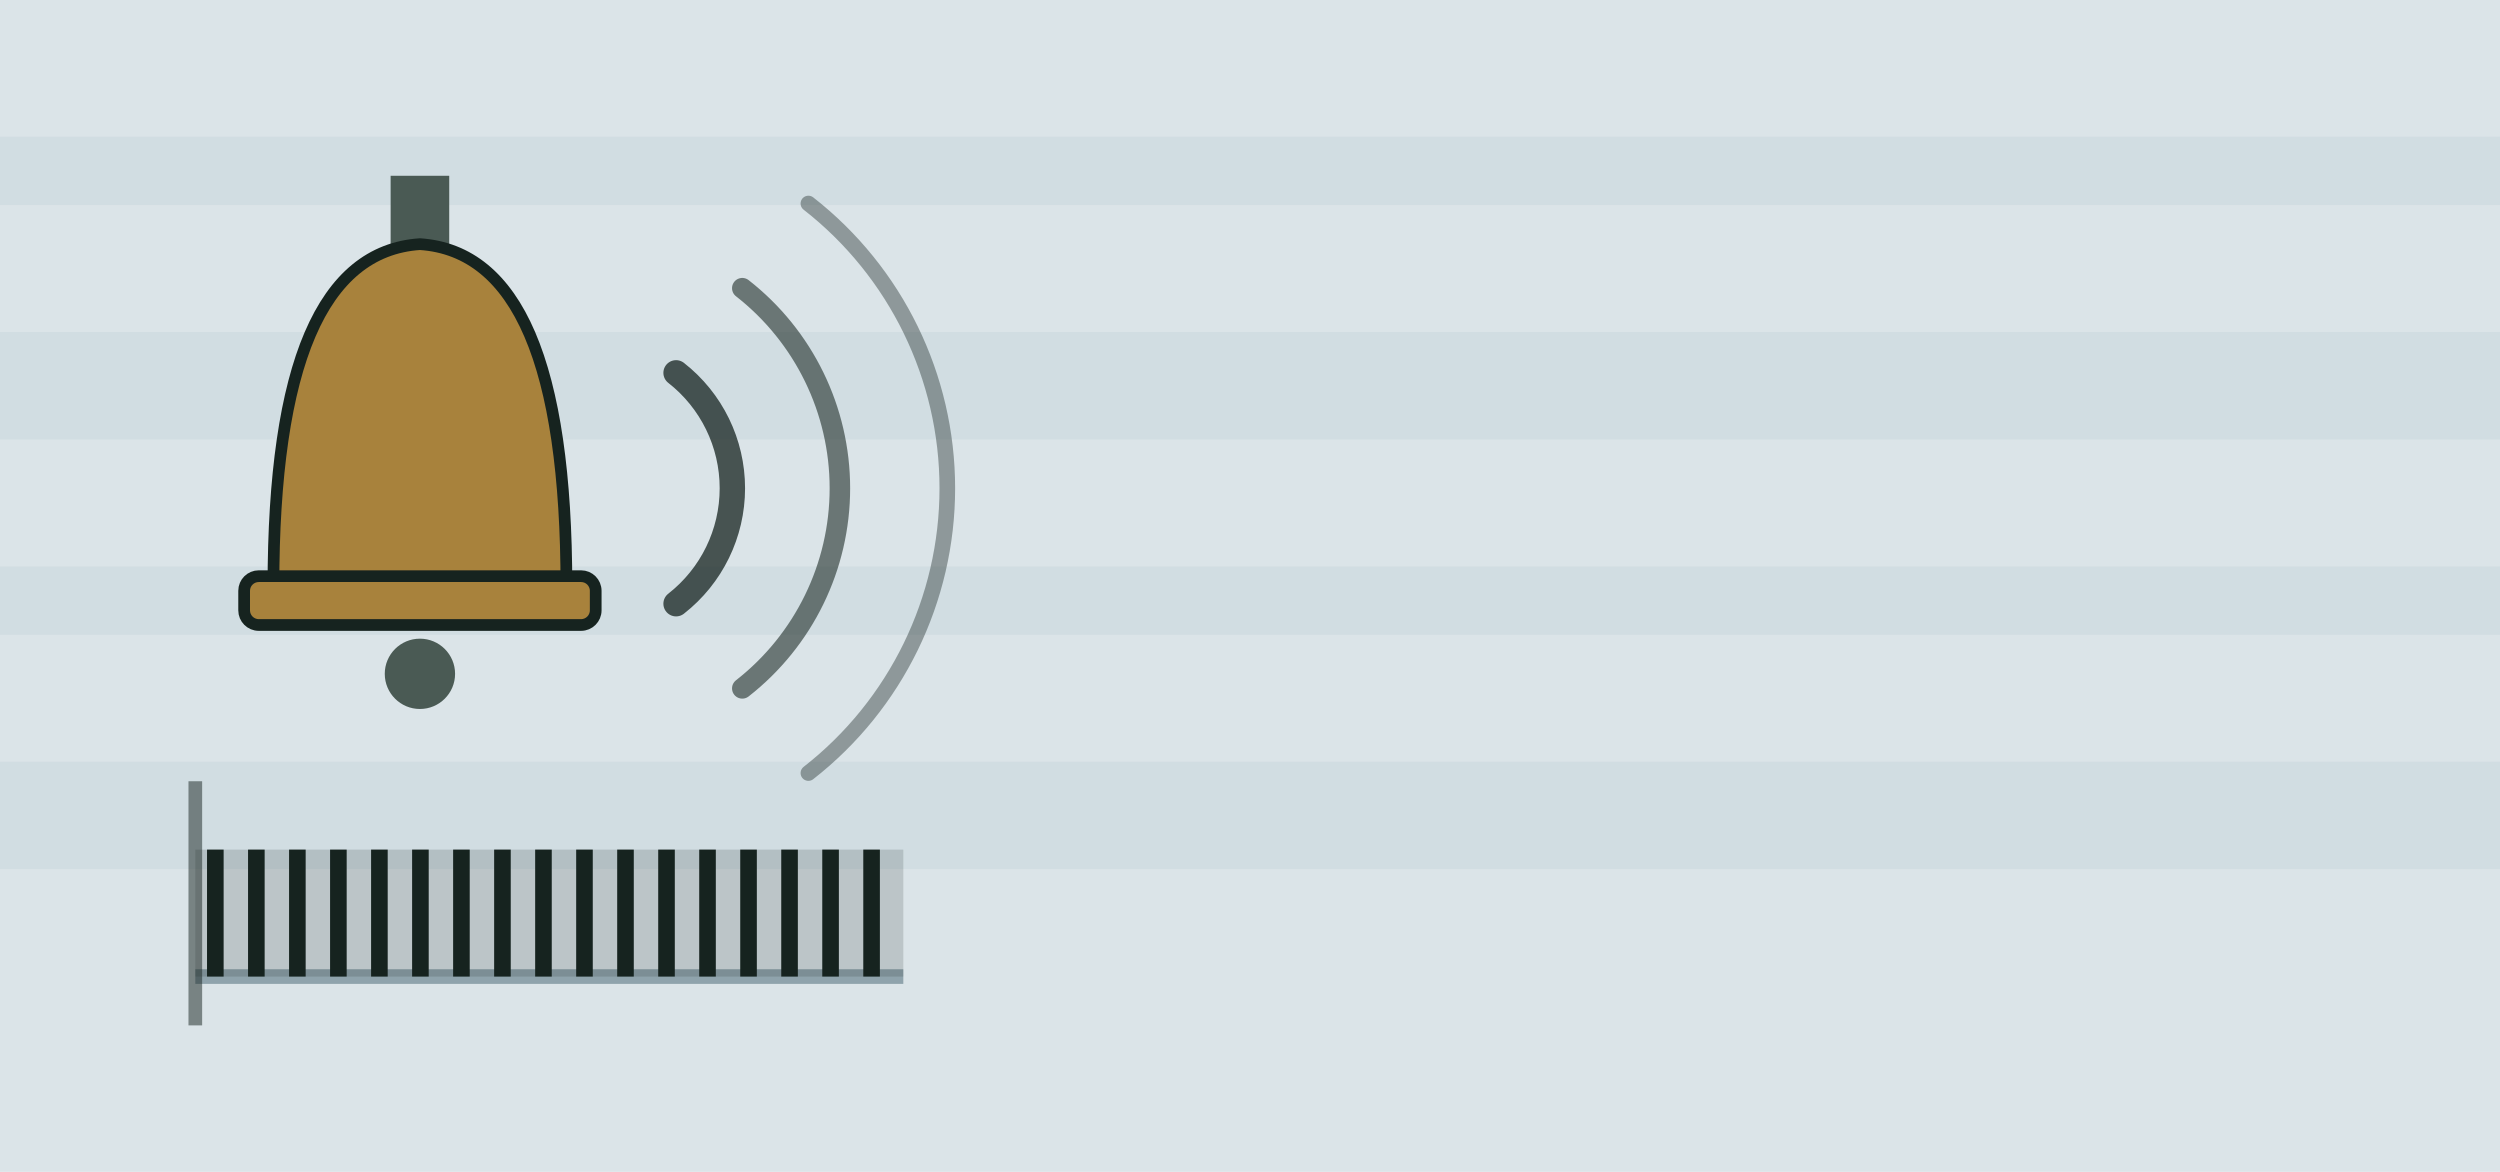
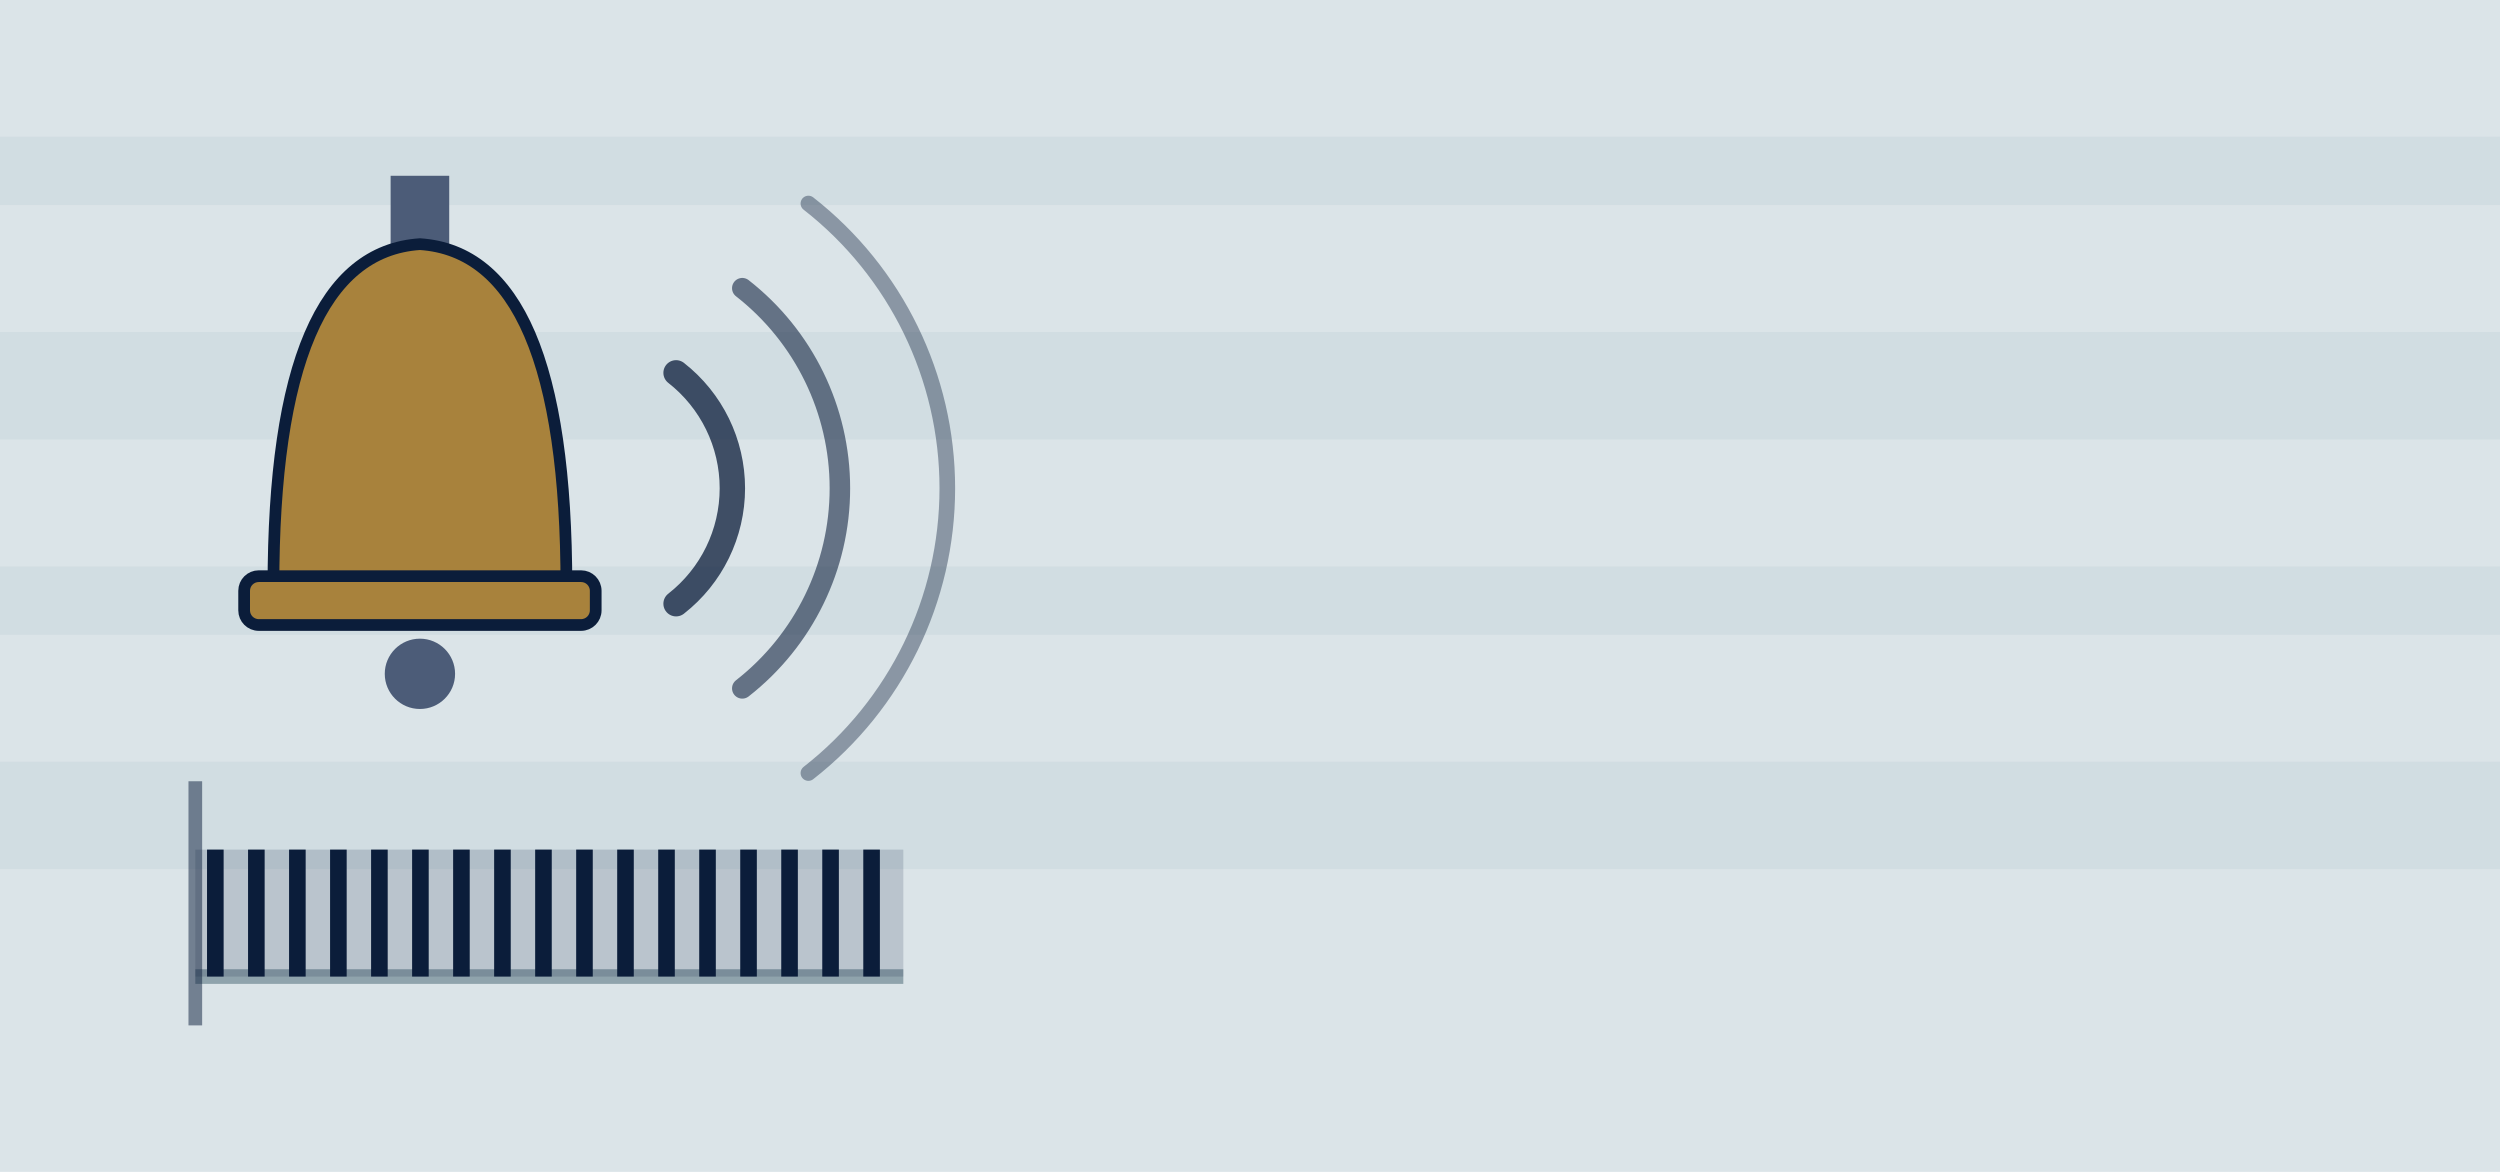
<svg xmlns="http://www.w3.org/2000/svg" viewBox="0 0 256 120" width="256" height="120" role="img">
  <style>.son{opacity:1;animation:brumemouillage-son 6.2s step-end infinite}@keyframes brumemouillage-son{0%{opacity:1}80.65%{opacity:0}100%{opacity:0}}@keyframes propagation{from{transform:scale(0.62);opacity:0.95}to{transform:scale(1.12);opacity:0.1}}.onde{transform-box:view-box;transform-origin:60px 50px;animation:propagation 1.05s linear infinite}.curseur{transform-box:view-box;animation:brumemouillage-balayage 6.2s linear infinite}@keyframes brumemouillage-balayage{from{transform:translateX(0)}to{transform:translateX(72.50px)}}@media (prefers-reduced-motion:reduce){.son,.onde{animation:none}.son{opacity:1}.curseur{display:none}}</style>
  <rect width="256" height="120" fill="#dbe4e8" />
  <rect x="0" y="14" width="256" height="7" fill="#c9d6dc" fill-opacity="0.55" />
  <rect x="0" y="34" width="256" height="11" fill="#c9d6dc" fill-opacity="0.55" />
  <rect x="0" y="58" width="256" height="7" fill="#c9d6dc" fill-opacity="0.55" />
  <rect x="0" y="78" width="256" height="11" fill="#c9d6dc" fill-opacity="0.55" />
  <g class="son">
    <g class="onde">
-       <path d="M69.23,38.18 A15,15 0 0 1 69.23,61.82" fill="none" stroke="#16231f" stroke-width="2.6" stroke-linecap="round" stroke-opacity="0.75" />
-       <path d="M76.01,29.51 A26,26 0 0 1 76.01,70.49" fill="none" stroke="#16231f" stroke-width="2.1" stroke-linecap="round" stroke-opacity="0.57" />
-       <path d="M82.78,20.84 A37,37 0 0 1 82.78,79.16" fill="none" stroke="#16231f" stroke-width="1.6" stroke-linecap="round" stroke-opacity="0.39" />
+       <path d="M69.23,38.18 A15,15 0 0 1 69.23,61.82" fill="none" stroke="#0b1d3a" stroke-width="2.6" stroke-linecap="round" stroke-opacity="0.75" />
+       <path d="M76.01,29.51 A26,26 0 0 1 76.01,70.49" fill="none" stroke="#0b1d3a" stroke-width="2.1" stroke-linecap="round" stroke-opacity="0.57" />
+       <path d="M82.78,20.84 A37,37 0 0 1 82.78,79.16" fill="none" stroke="#0b1d3a" stroke-width="1.6" stroke-linecap="round" stroke-opacity="0.39" />
    </g>
  </g>
-   <rect x="40" y="18" width="6" height="7" fill="#4a5a54" />
-   <path d="M28,60 Q28,26 43,25 Q58,26 58,60 Z" fill="#a8823c" stroke="#16231f" stroke-width="1.2" stroke-linejoin="round" />
-   <rect x="25" y="59" width="36" height="5" rx="1.5" fill="#a8823c" stroke="#16231f" stroke-width="1.2" />
-   <circle cx="43" cy="69" r="3.6" fill="#4a5a54" />
+   <rect x="40" y="18" width="6" height="7" fill="#4c5c78" />
+   <path d="M28,60 Q28,26 43,25 Q58,26 58,60 Z" fill="#a8823c" stroke="#0b1d3a" stroke-width="1.2" stroke-linejoin="round" />
+   <rect x="25" y="59" width="36" height="5" rx="1.5" fill="#a8823c" stroke="#0b1d3a" stroke-width="1.2" />
+   <circle cx="43" cy="69" r="3.6" fill="#4c5c78" />
  <line x1="20" y1="100" x2="92.50" y2="100" stroke="#8fa3ac" stroke-width="1.5" />
-   <rect x="20.00" y="87" width="72.50" height="13" fill="#16231f" fill-opacity="0.16" />
-   <rect x="21.20" y="87" width="1.7" height="13" fill="#16231f" />
-   <rect x="25.40" y="87" width="1.7" height="13" fill="#16231f" />
-   <rect x="29.60" y="87" width="1.7" height="13" fill="#16231f" />
-   <rect x="33.80" y="87" width="1.7" height="13" fill="#16231f" />
-   <rect x="38.00" y="87" width="1.7" height="13" fill="#16231f" />
-   <rect x="42.20" y="87" width="1.7" height="13" fill="#16231f" />
-   <rect x="46.40" y="87" width="1.7" height="13" fill="#16231f" />
-   <rect x="50.60" y="87" width="1.7" height="13" fill="#16231f" />
-   <rect x="54.80" y="87" width="1.7" height="13" fill="#16231f" />
-   <rect x="59.00" y="87" width="1.7" height="13" fill="#16231f" />
-   <rect x="63.20" y="87" width="1.7" height="13" fill="#16231f" />
-   <rect x="67.40" y="87" width="1.7" height="13" fill="#16231f" />
-   <rect x="71.60" y="87" width="1.7" height="13" fill="#16231f" />
-   <rect x="75.80" y="87" width="1.7" height="13" fill="#16231f" />
-   <rect x="80.00" y="87" width="1.7" height="13" fill="#16231f" />
-   <rect x="84.20" y="87" width="1.7" height="13" fill="#16231f" />
-   <rect x="88.40" y="87" width="1.7" height="13" fill="#16231f" />
+   <rect x="20.00" y="87" width="72.50" height="13" fill="#0b1d3a" fill-opacity="0.16" />
+   <rect x="21.20" y="87" width="1.7" height="13" fill="#0b1d3a" />
+   <rect x="25.40" y="87" width="1.7" height="13" fill="#0b1d3a" />
+   <rect x="29.60" y="87" width="1.7" height="13" fill="#0b1d3a" />
+   <rect x="33.80" y="87" width="1.7" height="13" fill="#0b1d3a" />
+   <rect x="38.00" y="87" width="1.7" height="13" fill="#0b1d3a" />
+   <rect x="42.20" y="87" width="1.7" height="13" fill="#0b1d3a" />
+   <rect x="46.40" y="87" width="1.7" height="13" fill="#0b1d3a" />
+   <rect x="50.60" y="87" width="1.7" height="13" fill="#0b1d3a" />
+   <rect x="54.80" y="87" width="1.7" height="13" fill="#0b1d3a" />
+   <rect x="59.00" y="87" width="1.7" height="13" fill="#0b1d3a" />
+   <rect x="63.20" y="87" width="1.7" height="13" fill="#0b1d3a" />
+   <rect x="67.40" y="87" width="1.7" height="13" fill="#0b1d3a" />
+   <rect x="71.60" y="87" width="1.7" height="13" fill="#0b1d3a" />
+   <rect x="75.80" y="87" width="1.7" height="13" fill="#0b1d3a" />
+   <rect x="80.00" y="87" width="1.7" height="13" fill="#0b1d3a" />
+   <rect x="84.20" y="87" width="1.7" height="13" fill="#0b1d3a" />
+   <rect x="88.40" y="87" width="1.7" height="13" fill="#0b1d3a" />
  <g class="curseur">
-     <line x1="20" y1="80" x2="20" y2="105" stroke="#16231f" stroke-width="1.4" stroke-opacity="0.5" />
+     <line x1="20" y1="80" x2="20" y2="105" stroke="#0b1d3a" stroke-width="1.4" stroke-opacity="0.5" />
  </g>
</svg>
